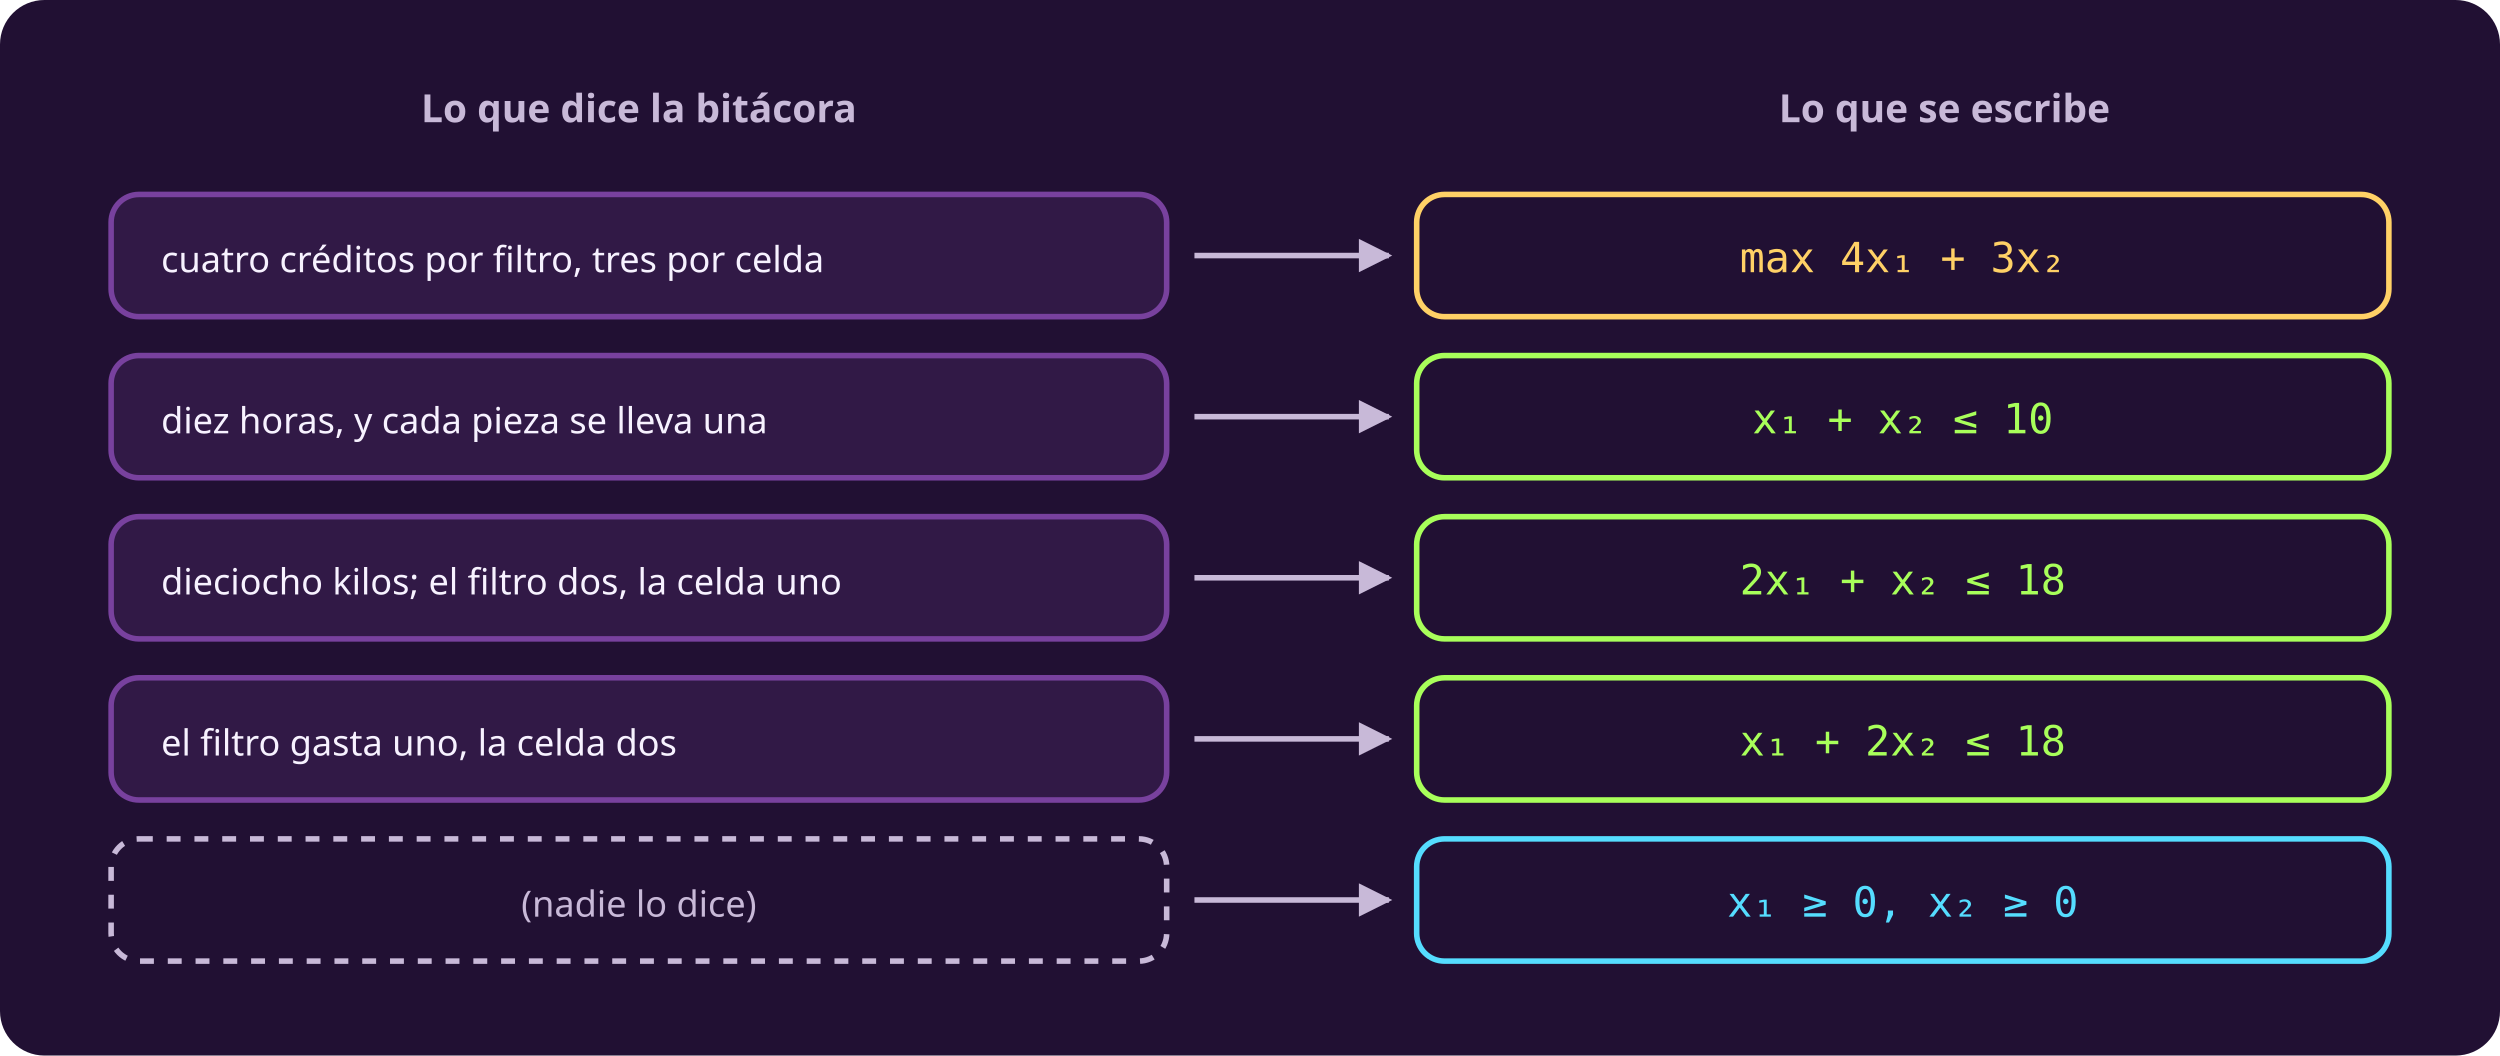
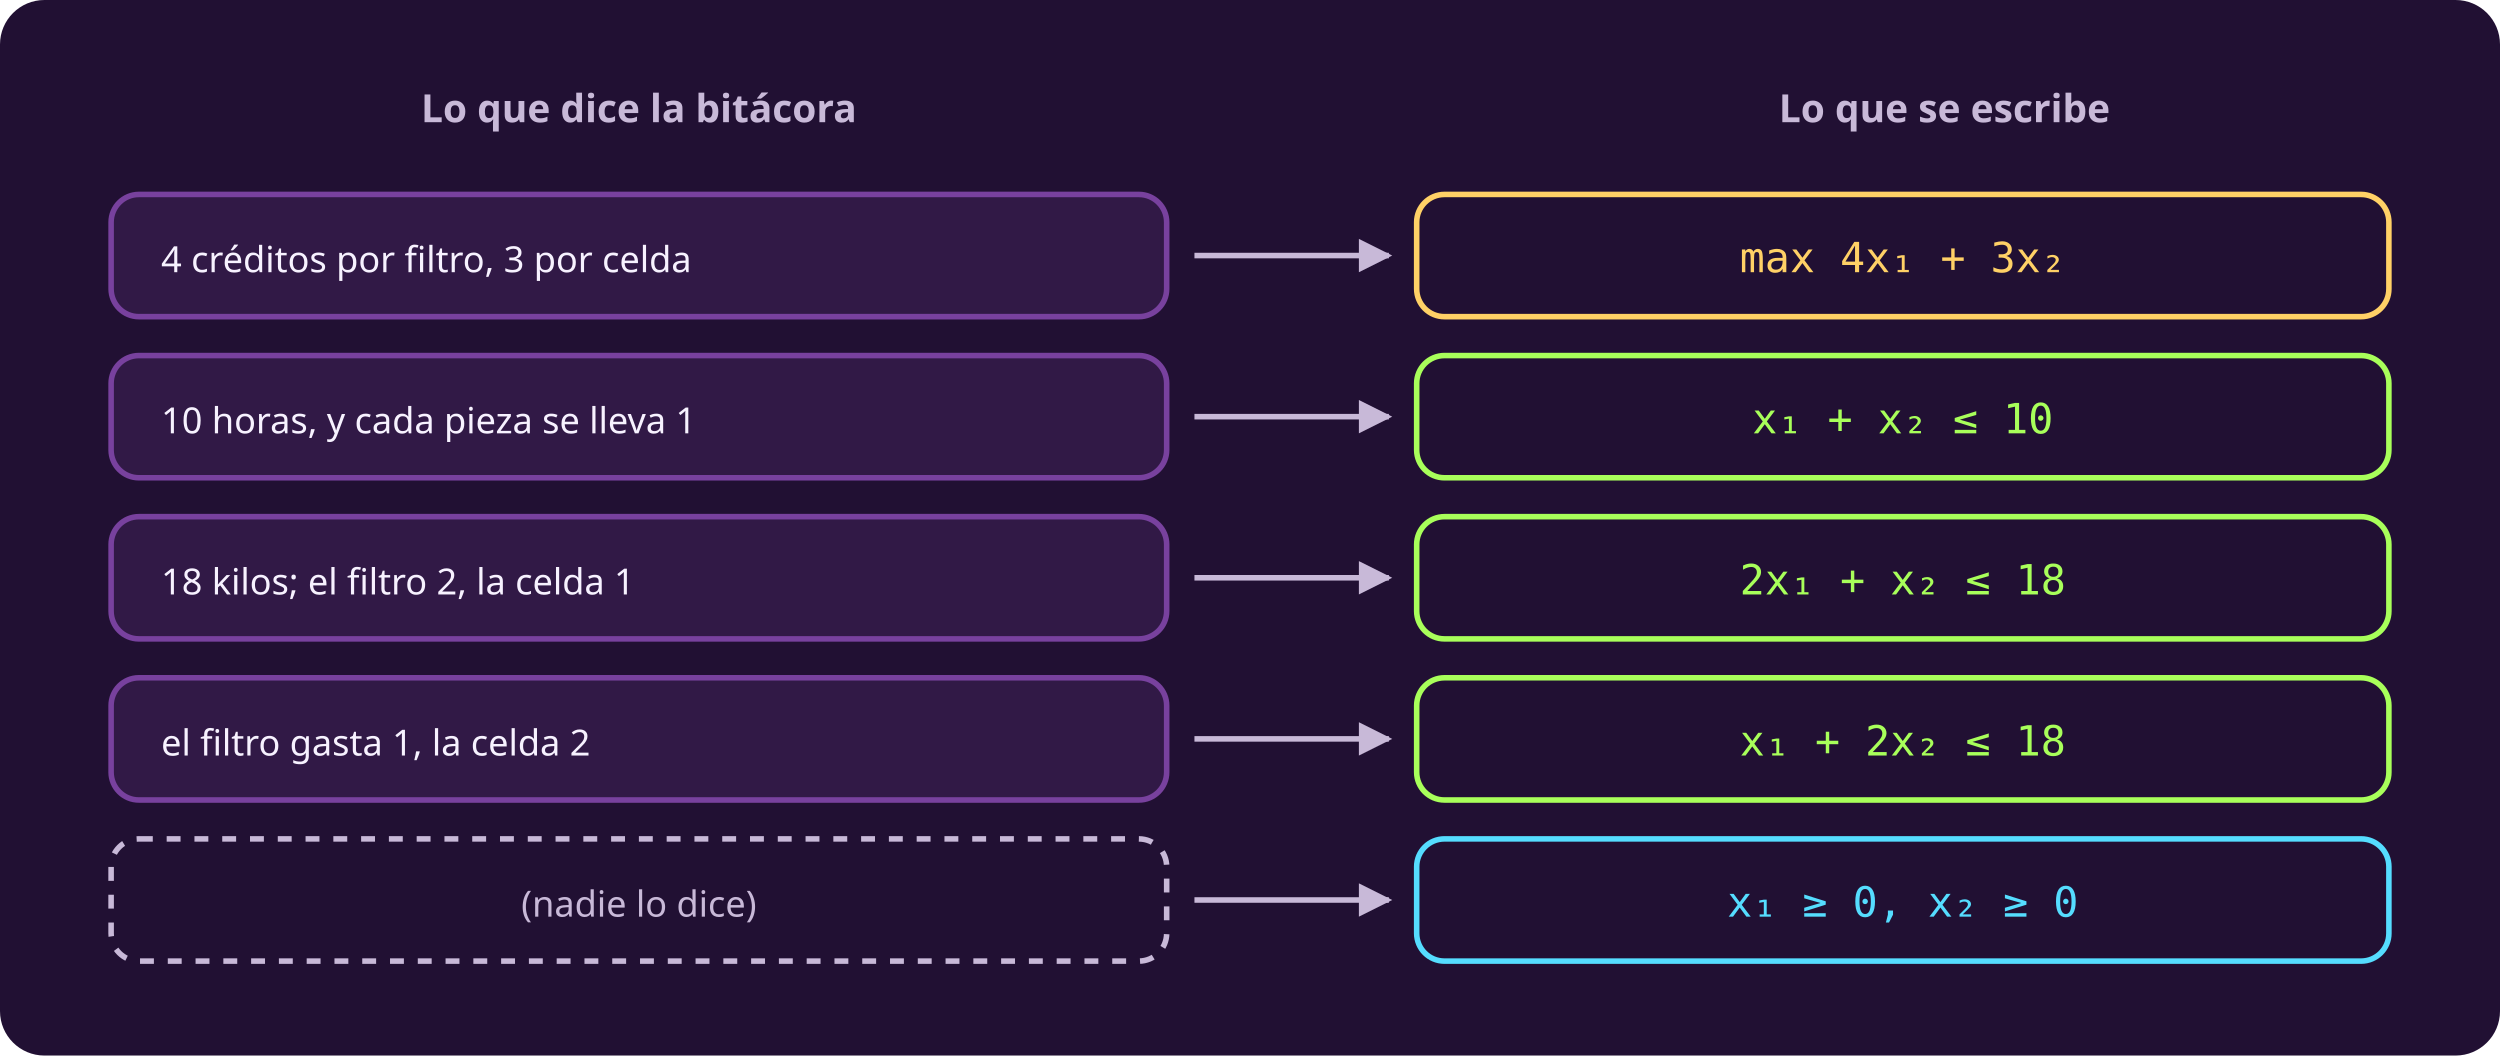
<svg xmlns="http://www.w3.org/2000/svg" width="900" height="380" viewBox="0 0 900 380" role="img" aria-label="Dos columnas: a la izquierda las frases de la bitacora, a la derecha la desigualdad que produce cada una; el ultimo renglón tiene la columna izquierda vacía">
  <rect x="0" y="0" width="900" height="380" rx="16" fill="#211033" />
  <defs>
    <marker id="p" viewBox="0 0 10 10" refX="9" refY="5" markerWidth="6" markerHeight="6" orient="auto-start-reverse">
      <path d="M 0 0 L 10 5 L 0 10 z" fill="#f04cff" />
    </marker>
    <marker id="s" viewBox="0 0 10 10" refX="9" refY="5" markerWidth="6" markerHeight="6" orient="auto-start-reverse">
      <path d="M 0 0 L 10 5 L 0 10 z" fill="#c8b9d8" />
    </marker>
  </defs>
  <text x="230" y="44" fill="#c8b9d8" font-family="system-ui, sans-serif" font-size="14" font-weight="600" text-anchor="middle">Lo que dice la bitácora</text>
  <text x="700" y="44" fill="#c8b9d8" font-family="system-ui, sans-serif" font-size="14" font-weight="600" text-anchor="middle">Lo que se escribe</text>
  <rect x="40" y="70" width="380" height="44" rx="10" fill="#311946" stroke="#78419e" stroke-width="2" />
-   <text x="58" y="98" fill="#f7f2ff" font-family="system-ui, sans-serif" font-size="13" font-weight="normal" text-anchor="start">cuatro créditos por filtro, tres por celda</text>
+   <text x="58" y="98" fill="#f7f2ff" font-family="system-ui, sans-serif" font-size="13" font-weight="normal" text-anchor="start">4 créditos por filtro, 3 por celda</text>
  <line x1="430" y1="92" x2="500" y2="92" stroke="#c8b9d8" stroke-width="2" marker-end="url(#s)" />
  <rect x="510" y="70" width="350" height="44" rx="10" fill="none" stroke="#ffd166" stroke-width="2" />
  <text x="685" y="98" fill="#ffd166" font-family="ui-monospace, SFMono-Regular, Menlo, monospace" font-size="15" font-weight="normal" text-anchor="middle">max 4x₁ + 3x₂</text>
  <rect x="40" y="128" width="380" height="44" rx="10" fill="#311946" stroke="#78419e" stroke-width="2" />
-   <text x="58" y="156" fill="#f7f2ff" font-family="system-ui, sans-serif" font-size="13" font-weight="normal" text-anchor="start">diez horas, y cada pieza se lleva una</text>
+   <text x="58" y="156" fill="#f7f2ff" font-family="system-ui, sans-serif" font-size="13" font-weight="normal" text-anchor="start">10 horas, y cada pieza se lleva 1</text>
  <line x1="430" y1="150" x2="500" y2="150" stroke="#c8b9d8" stroke-width="2" marker-end="url(#s)" />
  <rect x="510" y="128" width="350" height="44" rx="10" fill="none" stroke="#a8ff5a" stroke-width="2" />
  <text x="685" y="156" fill="#a8ff5a" font-family="ui-monospace, SFMono-Regular, Menlo, monospace" font-size="15" font-weight="normal" text-anchor="middle">x₁ + x₂ ≤ 10</text>
  <rect x="40" y="186" width="380" height="44" rx="10" fill="#311946" stroke="#78419e" stroke-width="2" />
-   <text x="58" y="214" fill="#f7f2ff" font-family="system-ui, sans-serif" font-size="13" font-weight="normal" text-anchor="start">dieciocho kilos; el filtro dos, la celda uno</text>
+   <text x="58" y="214" fill="#f7f2ff" font-family="system-ui, sans-serif" font-size="13" font-weight="normal" text-anchor="start">18 kilos; el filtro 2, la celda 1</text>
  <line x1="430" y1="208" x2="500" y2="208" stroke="#c8b9d8" stroke-width="2" marker-end="url(#s)" />
  <rect x="510" y="186" width="350" height="44" rx="10" fill="none" stroke="#a8ff5a" stroke-width="2" />
  <text x="685" y="214" fill="#a8ff5a" font-family="ui-monospace, SFMono-Regular, Menlo, monospace" font-size="15" font-weight="normal" text-anchor="middle">2x₁ + x₂ ≤ 18</text>
  <rect x="40" y="244" width="380" height="44" rx="10" fill="#311946" stroke="#78419e" stroke-width="2" />
-   <text x="58" y="272" fill="#f7f2ff" font-family="system-ui, sans-serif" font-size="13" font-weight="normal" text-anchor="start">el filtro gasta uno, la celda dos</text>
+   <text x="58" y="272" fill="#f7f2ff" font-family="system-ui, sans-serif" font-size="13" font-weight="normal" text-anchor="start">el filtro gasta 1, la celda 2</text>
  <line x1="430" y1="266" x2="500" y2="266" stroke="#c8b9d8" stroke-width="2" marker-end="url(#s)" />
  <rect x="510" y="244" width="350" height="44" rx="10" fill="none" stroke="#a8ff5a" stroke-width="2" />
  <text x="685" y="272" fill="#a8ff5a" font-family="ui-monospace, SFMono-Regular, Menlo, monospace" font-size="15" font-weight="normal" text-anchor="middle">x₁ + 2x₂ ≤ 18</text>
  <rect x="40" y="302" width="380" height="44" rx="10" fill="none" stroke="#c8b9d8" stroke-width="2" stroke-dasharray="5 5" />
  <text x="230" y="330" fill="#c8b9d8" font-family="system-ui, sans-serif" font-size="13" font-weight="normal" text-anchor="middle">(nadie lo dice)</text>
  <line x1="430" y1="324" x2="500" y2="324" stroke="#c8b9d8" stroke-width="2" marker-end="url(#s)" />
  <rect x="510" y="302" width="350" height="44" rx="10" fill="none" stroke="#55ddff" stroke-width="2" />
  <text x="685" y="330" fill="#55ddff" font-family="ui-monospace, SFMono-Regular, Menlo, monospace" font-size="15" font-weight="normal" text-anchor="middle">x₁ ≥ 0,  x₂ ≥ 0</text>
</svg>
